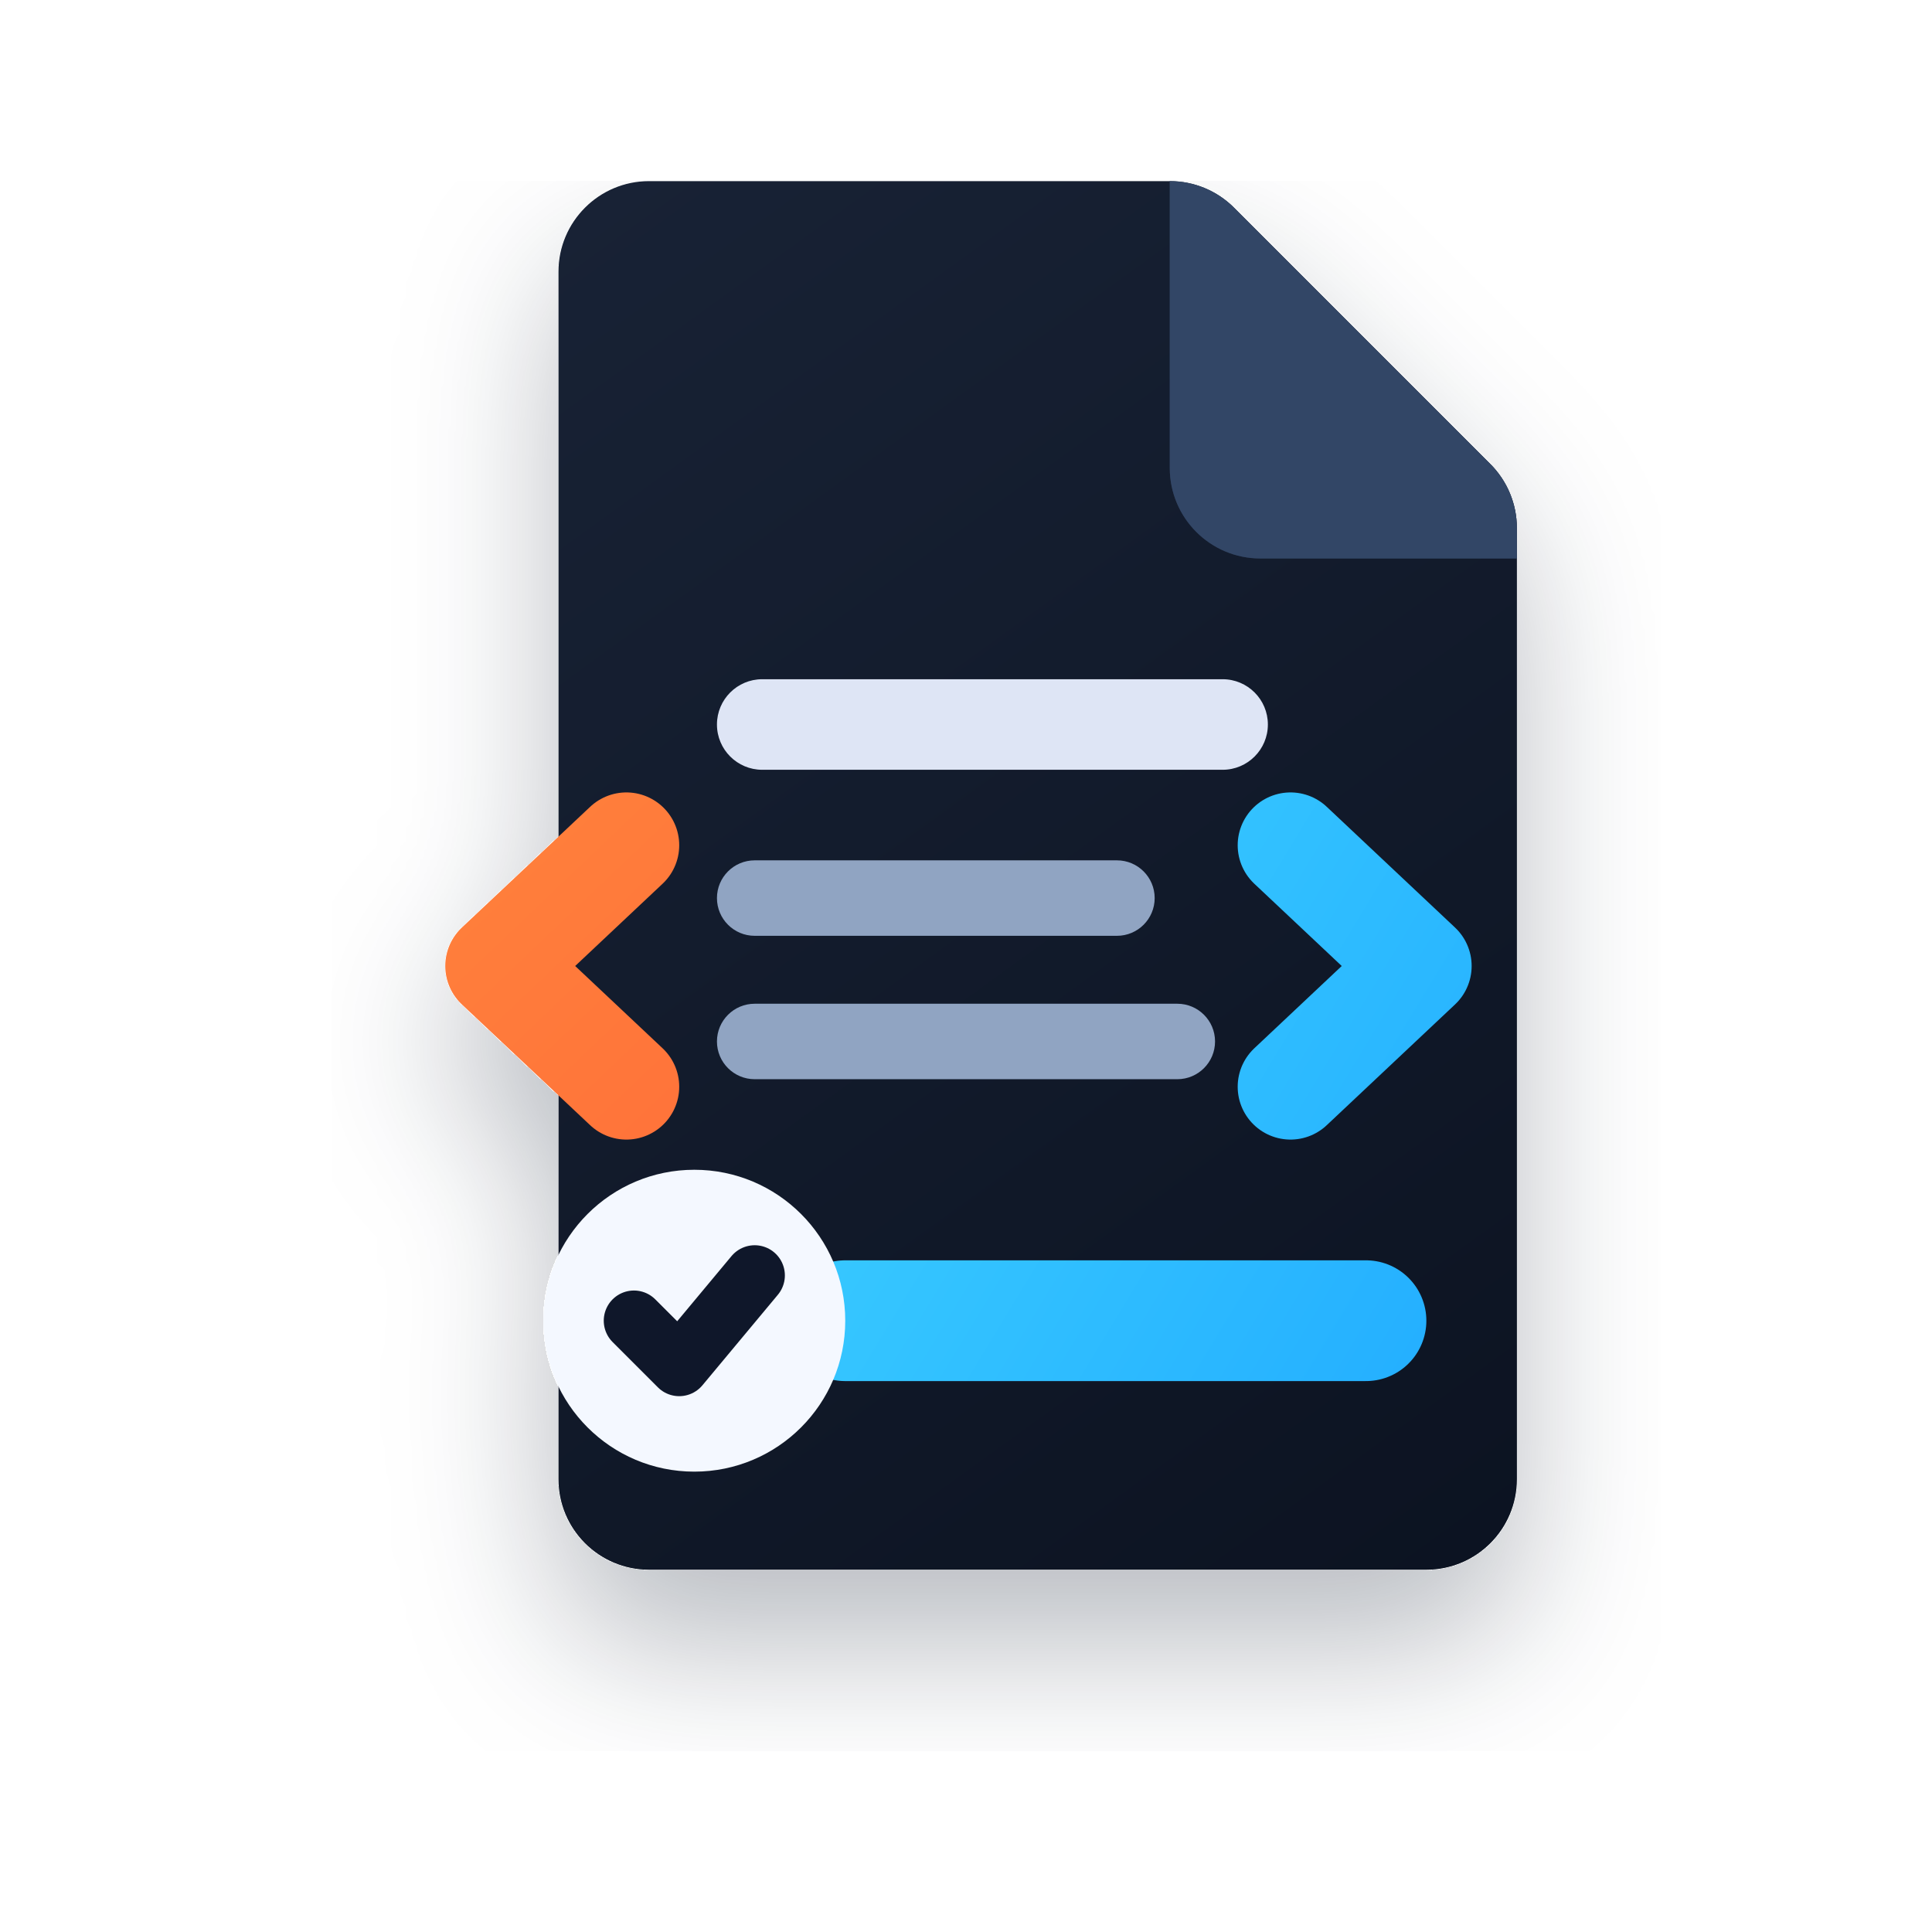
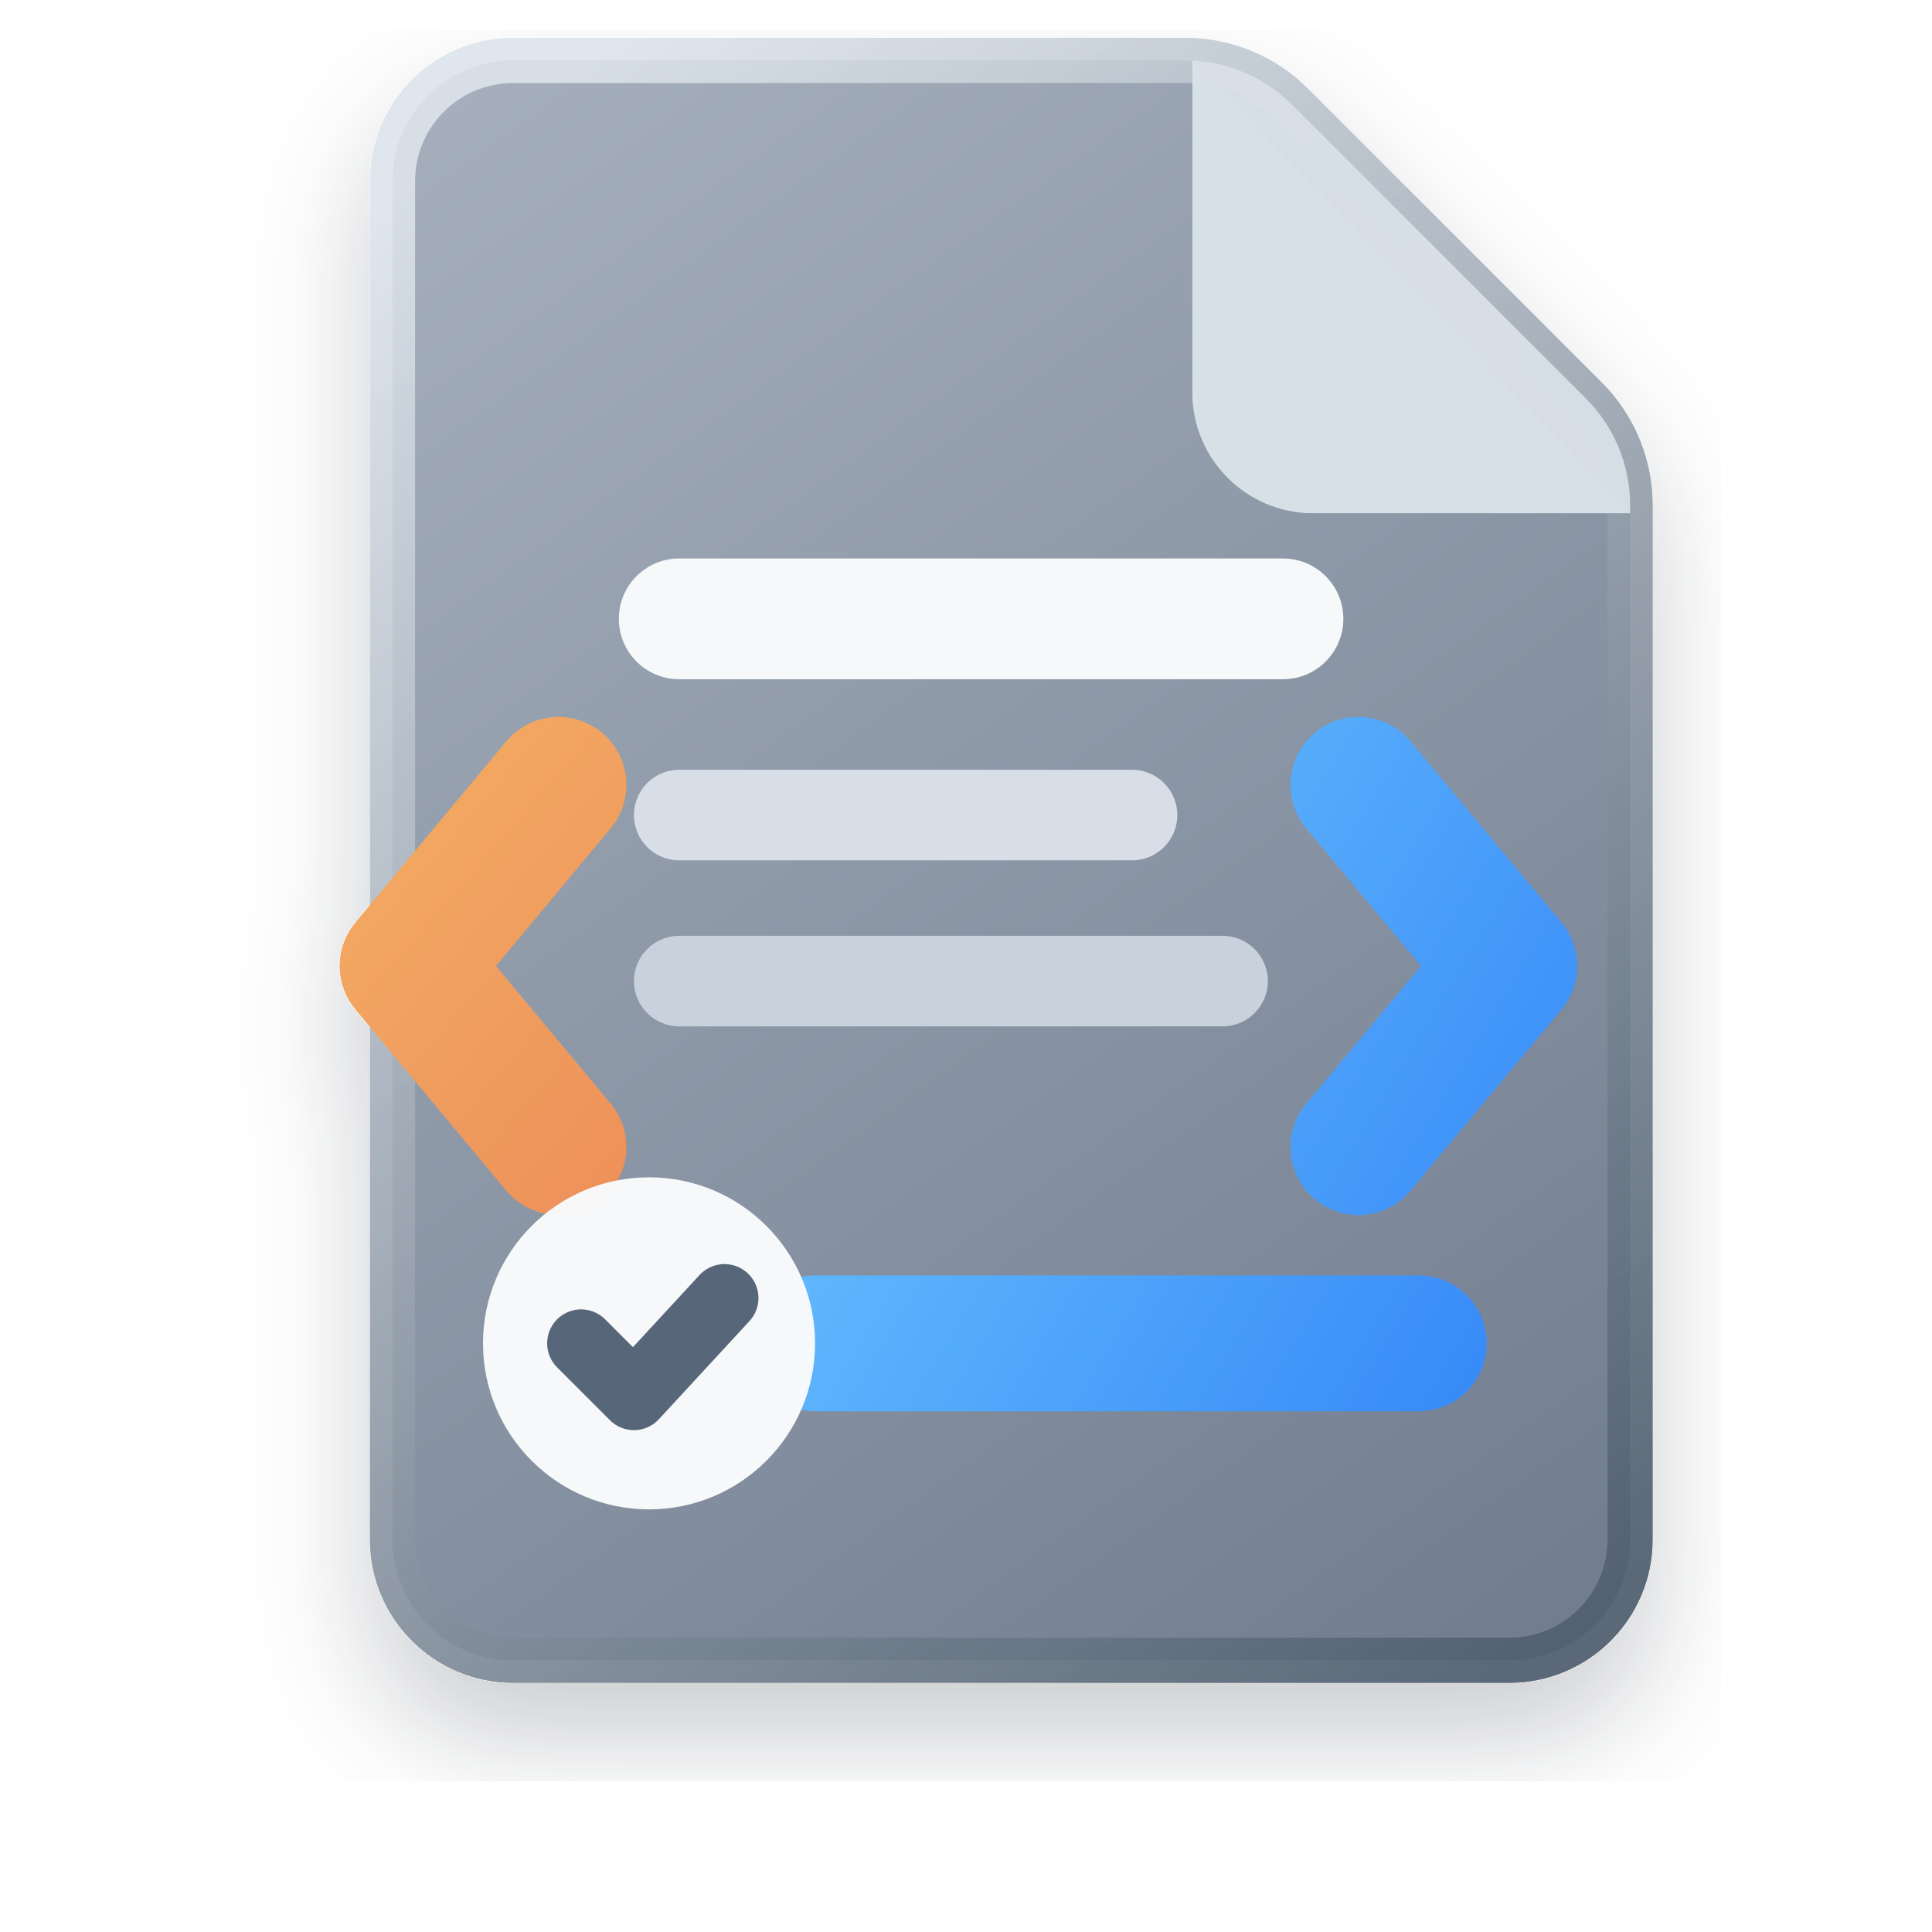
<svg xmlns="http://www.w3.org/2000/svg" width="256" height="256" viewBox="0 0 256 256" fill="none">
  <defs>
-     <linearGradient id="mdv-page" x1="66" y1="34" x2="202" y2="222" gradientUnits="userSpaceOnUse">
-       <stop stop-color="#182235" />
-       <stop offset="1" stop-color="#0B1220" />
+     <linearGradient id="mdv-page" x1="60" y1="12" x2="214" y2="226" gradientUnits="userSpaceOnUse">
+       <stop stop-color="#A5AFBC" />
+       <stop offset="1" stop-color="#6F7B8D" />
    </linearGradient>
-     <linearGradient id="mdv-accent" x1="72" y1="150" x2="194" y2="224" gradientUnits="userSpaceOnUse">
-       <stop stop-color="#40D4FF" />
-       <stop offset="1" stop-color="#1EA7FF" />
+     <linearGradient id="mdv-page-stroke" x1="62" y1="20" x2="204" y2="218" gradientUnits="userSpaceOnUse">
+       <stop stop-color="#DCE3EB" stop-opacity="0.9" />
+       <stop offset="1" stop-color="#516070" stop-opacity="0.95" />
    </linearGradient>
-     <linearGradient id="mdv-warm" x1="58" y1="64" x2="180" y2="192" gradientUnits="userSpaceOnUse">
-       <stop stop-color="#FF8A3D" />
-       <stop offset="1" stop-color="#FF5A36" />
+     <linearGradient id="mdv-accent" x1="86" y1="142" x2="198" y2="210" gradientUnits="userSpaceOnUse">
+       <stop stop-color="#6EC7FF" />
+       <stop offset="1" stop-color="#3182F6" />
    </linearGradient>
-     <filter id="mdv-shadow" x="44" y="24" width="176" height="208" filterUnits="userSpaceOnUse" color-interpolation-filters="sRGB">
+     <linearGradient id="mdv-warm" x1="56" y1="86" x2="146" y2="164" gradientUnits="userSpaceOnUse">
+       <stop stop-color="#F4AE64" />
+       <stop offset="1" stop-color="#E87A52" />
+     </linearGradient>
+     <filter id="mdv-shadow" x="30" y="4" width="198" height="232" filterUnits="userSpaceOnUse" color-interpolation-filters="sRGB">
      <feFlood flood-opacity="0" result="BackgroundImageFix" />
      <feColorMatrix in="SourceAlpha" type="matrix" values="0 0 0 0 0 0 0 0 0 0 0 0 0 0 0 0 0 0 127 0" result="hardAlpha" />
-       <feOffset dy="10" />
-       <feGaussianBlur stdDeviation="10" />
+       <feOffset dy="8" />
+       <feGaussianBlur stdDeviation="8" />
      <feComposite in2="hardAlpha" operator="out" />
-       <feColorMatrix type="matrix" values="0 0 0 0 0.027 0 0 0 0 0.071 0 0 0 0 0.149 0 0 0 0.28 0" />
+       <feColorMatrix type="matrix" values="0 0 0 0 0.09 0 0 0 0 0.118 0 0 0 0 0.18 0 0 0 0.22 0" />
      <feBlend in2="BackgroundImageFix" result="effect1_dropShadow_0_1" />
      <feBlend in="SourceGraphic" in2="effect1_dropShadow_0_1" result="shape" />
    </filter>
  </defs>
  <g filter="url(#mdv-shadow)">
-     <path d="M74 36C74 29.373 79.373 24 86 24H155.029C158.212 24 161.265 25.264 163.515 27.515L197.485 61.485C199.736 63.735 201 66.788 201 69.971V196C201 202.627 195.627 208 189 208H86C79.373 208 74 202.627 74 196V36Z" fill="url(#mdv-page)" />
-     <path d="M155 24V62C155 68.627 160.373 74 167 74H201" fill="#24324A" />
-     <path d="M155.029 24C158.212 24 161.265 25.264 163.515 27.515L197.485 61.485C199.736 63.735 201 66.788 201 69.971V74H167C160.373 74 155 68.627 155 62V24H155.029Z" fill="#324666" />
-     <rect x="95" y="90" width="73" height="12" rx="6" fill="#E8F0FF" fill-opacity="0.95" />
-     <rect x="95" y="114" width="58" height="10" rx="5" fill="#90A4C2" />
-     <rect x="95" y="133" width="66" height="10" rx="5" fill="#90A4C2" />
-     <path d="M83 112L66 128L83 144" stroke="url(#mdv-warm)" stroke-width="14" stroke-linecap="round" stroke-linejoin="round" />
-     <path d="M171 112L188 128L171 144" stroke="url(#mdv-accent)" stroke-width="14" stroke-linecap="round" stroke-linejoin="round" />
-     <path d="M112 175H181" stroke="url(#mdv-accent)" stroke-width="16" stroke-linecap="round" />
-     <circle cx="92" cy="175" r="20" fill="#F4F8FF" />
-     <path d="M84 175L90 181L100 169" stroke="#0F172A" stroke-width="8" stroke-linecap="round" stroke-linejoin="round" />
+     <path d="M52 24C52 15.163 59.163 8 68 8H157.059C162.363 8 167.449 10.107 171.201 13.858L210.142 52.799C213.893 56.551 216 61.637 216 66.941V204C216 212.837 208.837 220 200 220H68C59.163 220 52 212.837 52 204V24Z" fill="url(#mdv-page)" />
+     <path d="M52 24C52 15.163 59.163 8 68 8H157.059C162.363 8 167.449 10.107 171.201 13.858L210.142 52.799C213.893 56.551 216 61.637 216 66.941V204C216 212.837 208.837 220 200 220H68C59.163 220 52 212.837 52 204V24Z" stroke="url(#mdv-page-stroke)" stroke-width="6" />
+     <path d="M158 8V52C158 60.837 165.163 68 174 68H216" fill="#CBD4DE" fill-opacity="0.9" />
+     <path d="M157.059 8C162.363 8 167.449 10.107 171.201 13.858L210.142 52.799C213.893 56.551 216 61.637 216 66.941V68H174C165.163 68 158 60.837 158 52V8H157.059Z" fill="#DAE1E8" fill-opacity="0.95" />
+     <rect x="82" y="74" width="96" height="16" rx="8" fill="#F7FAFC" fill-opacity="0.98" />
+     <rect x="84" y="102" width="72" height="12" rx="6" fill="#D7DEE7" />
+     <rect x="84" y="124" width="84" height="12" rx="6" fill="#C8D1DC" />
+     <path d="M74 104L54 128L74 152" stroke="url(#mdv-warm)" stroke-width="18" stroke-linecap="round" stroke-linejoin="round" />
+     <path d="M180 104L200 128L180 152" stroke="url(#mdv-accent)" stroke-width="18" stroke-linecap="round" stroke-linejoin="round" />
+     <path d="M108 178H188" stroke="url(#mdv-accent)" stroke-width="18" stroke-linecap="round" />
+     <circle cx="86" cy="178" r="22" fill="#F8FAFC" fill-opacity="0.98" />
+     <path d="M77 178L84 185L96 172" stroke="#58667A" stroke-width="9" stroke-linecap="round" stroke-linejoin="round" />
  </g>
</svg>
